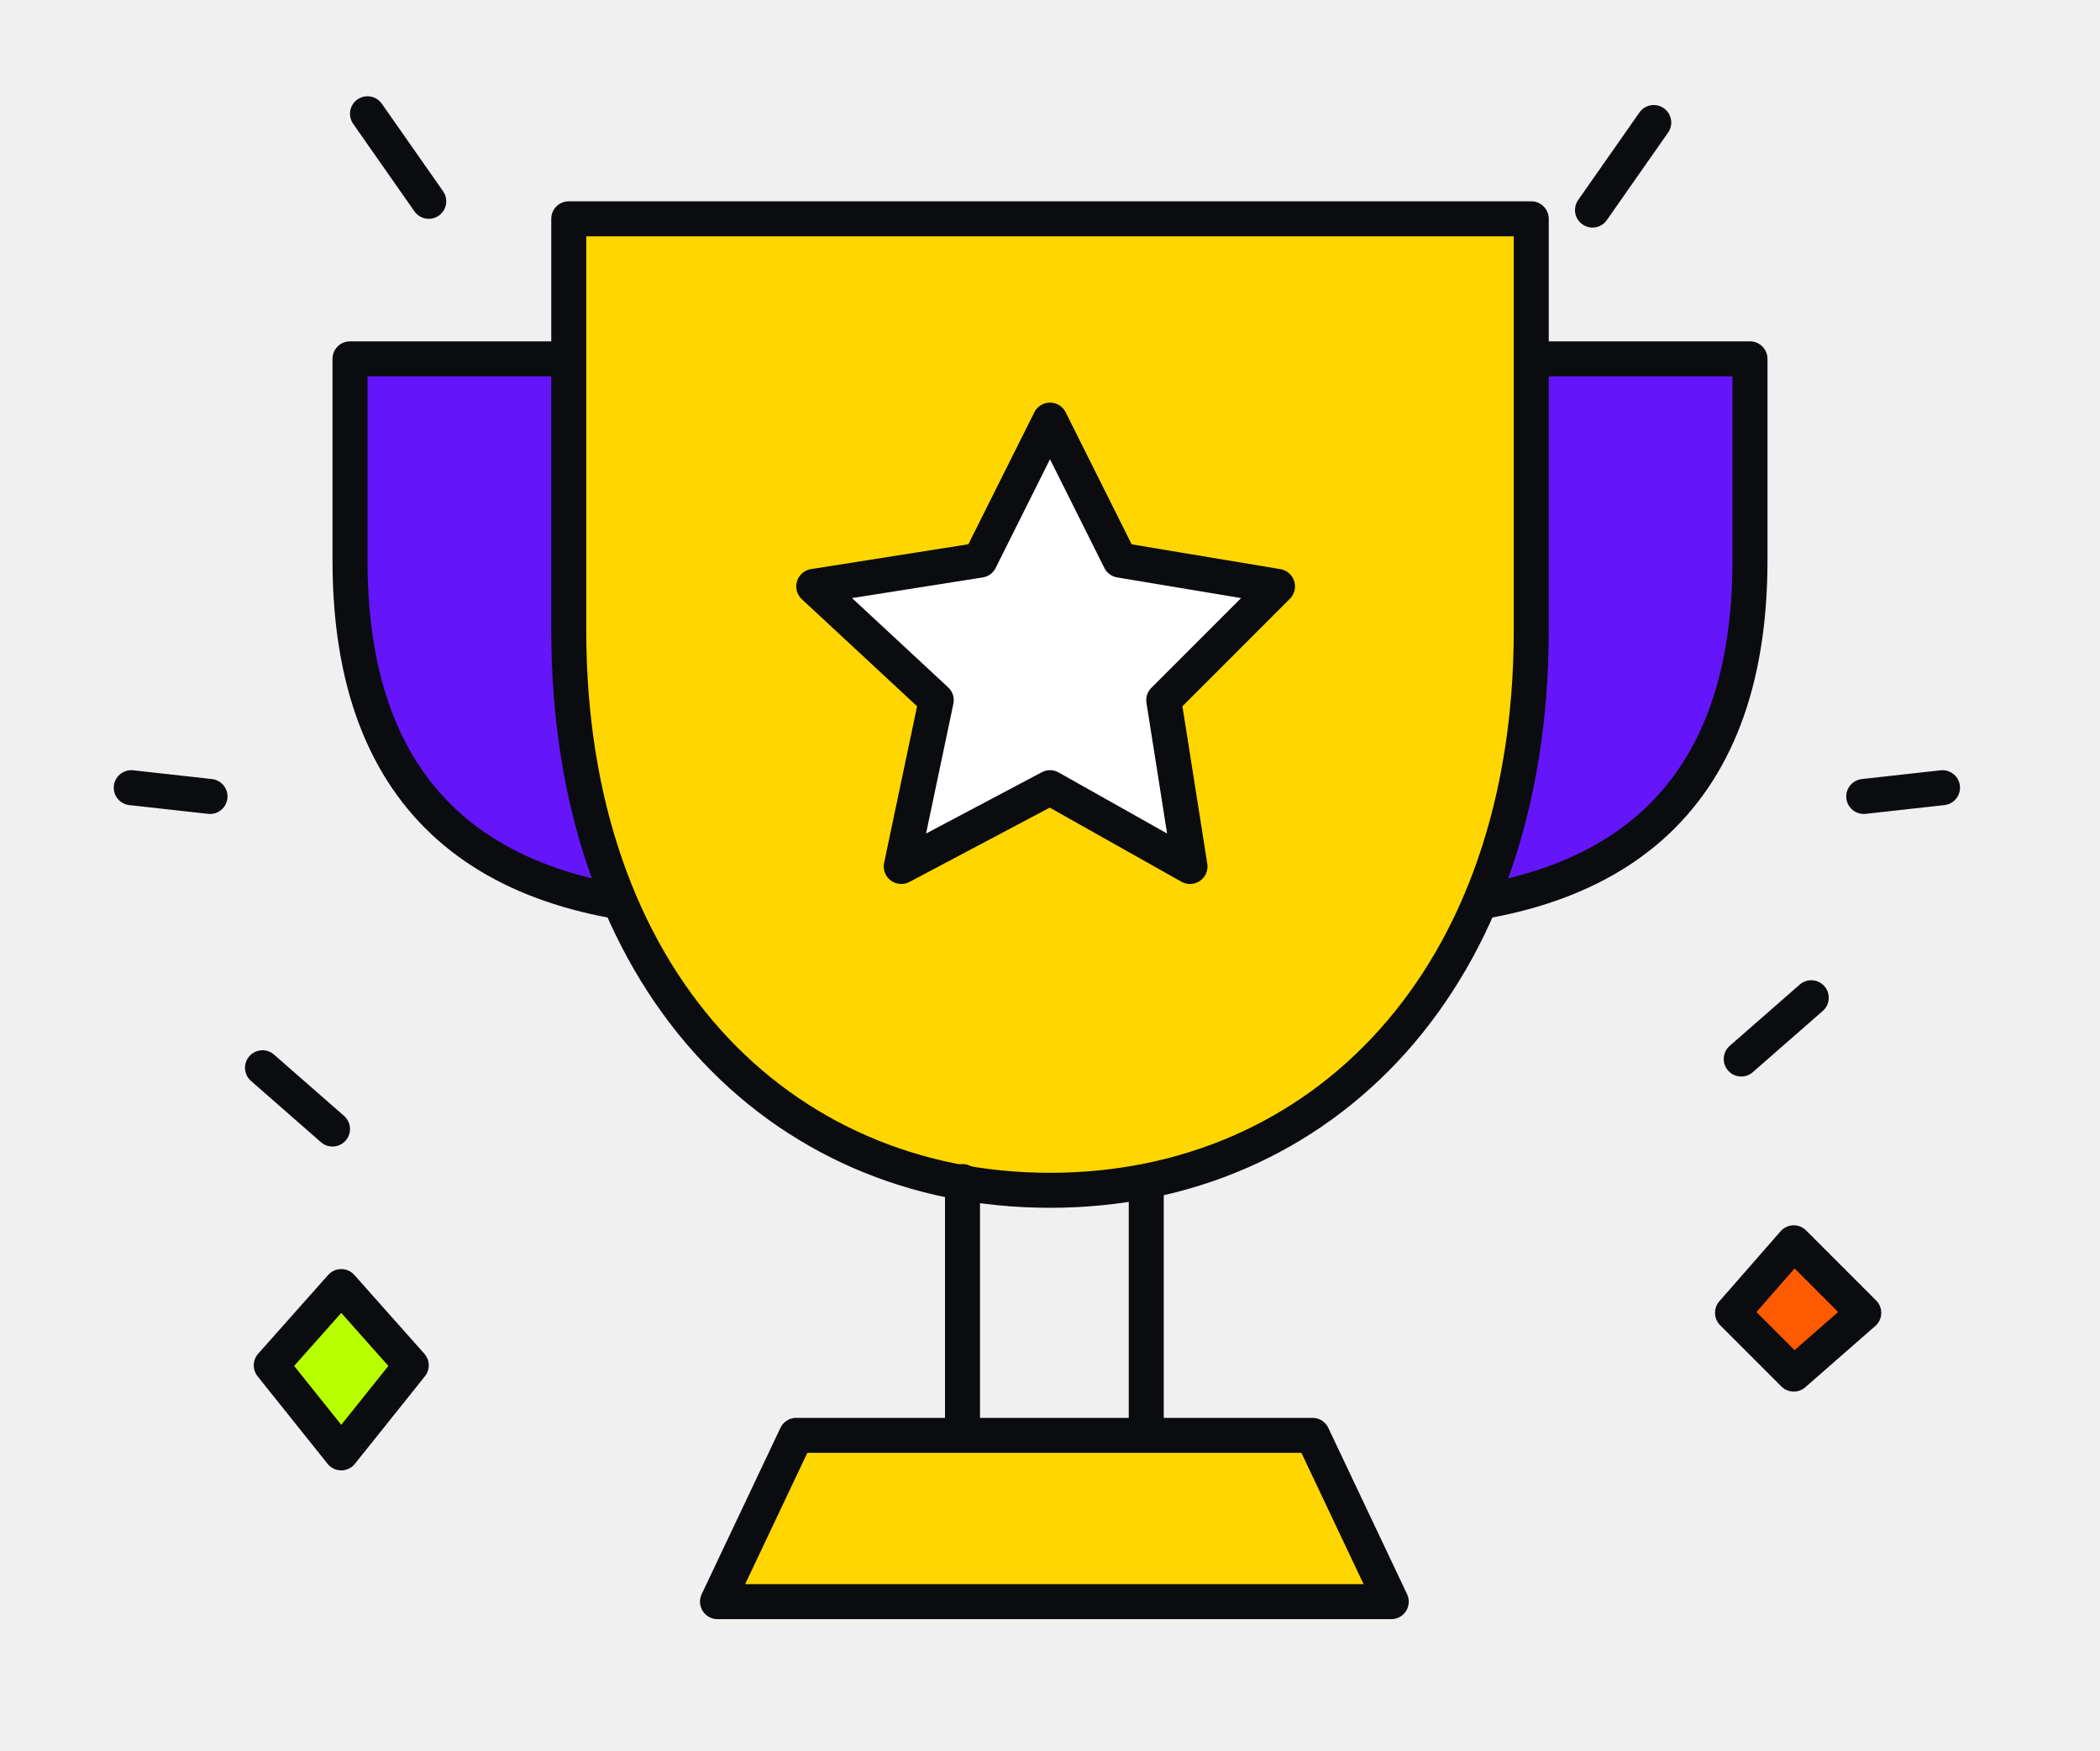
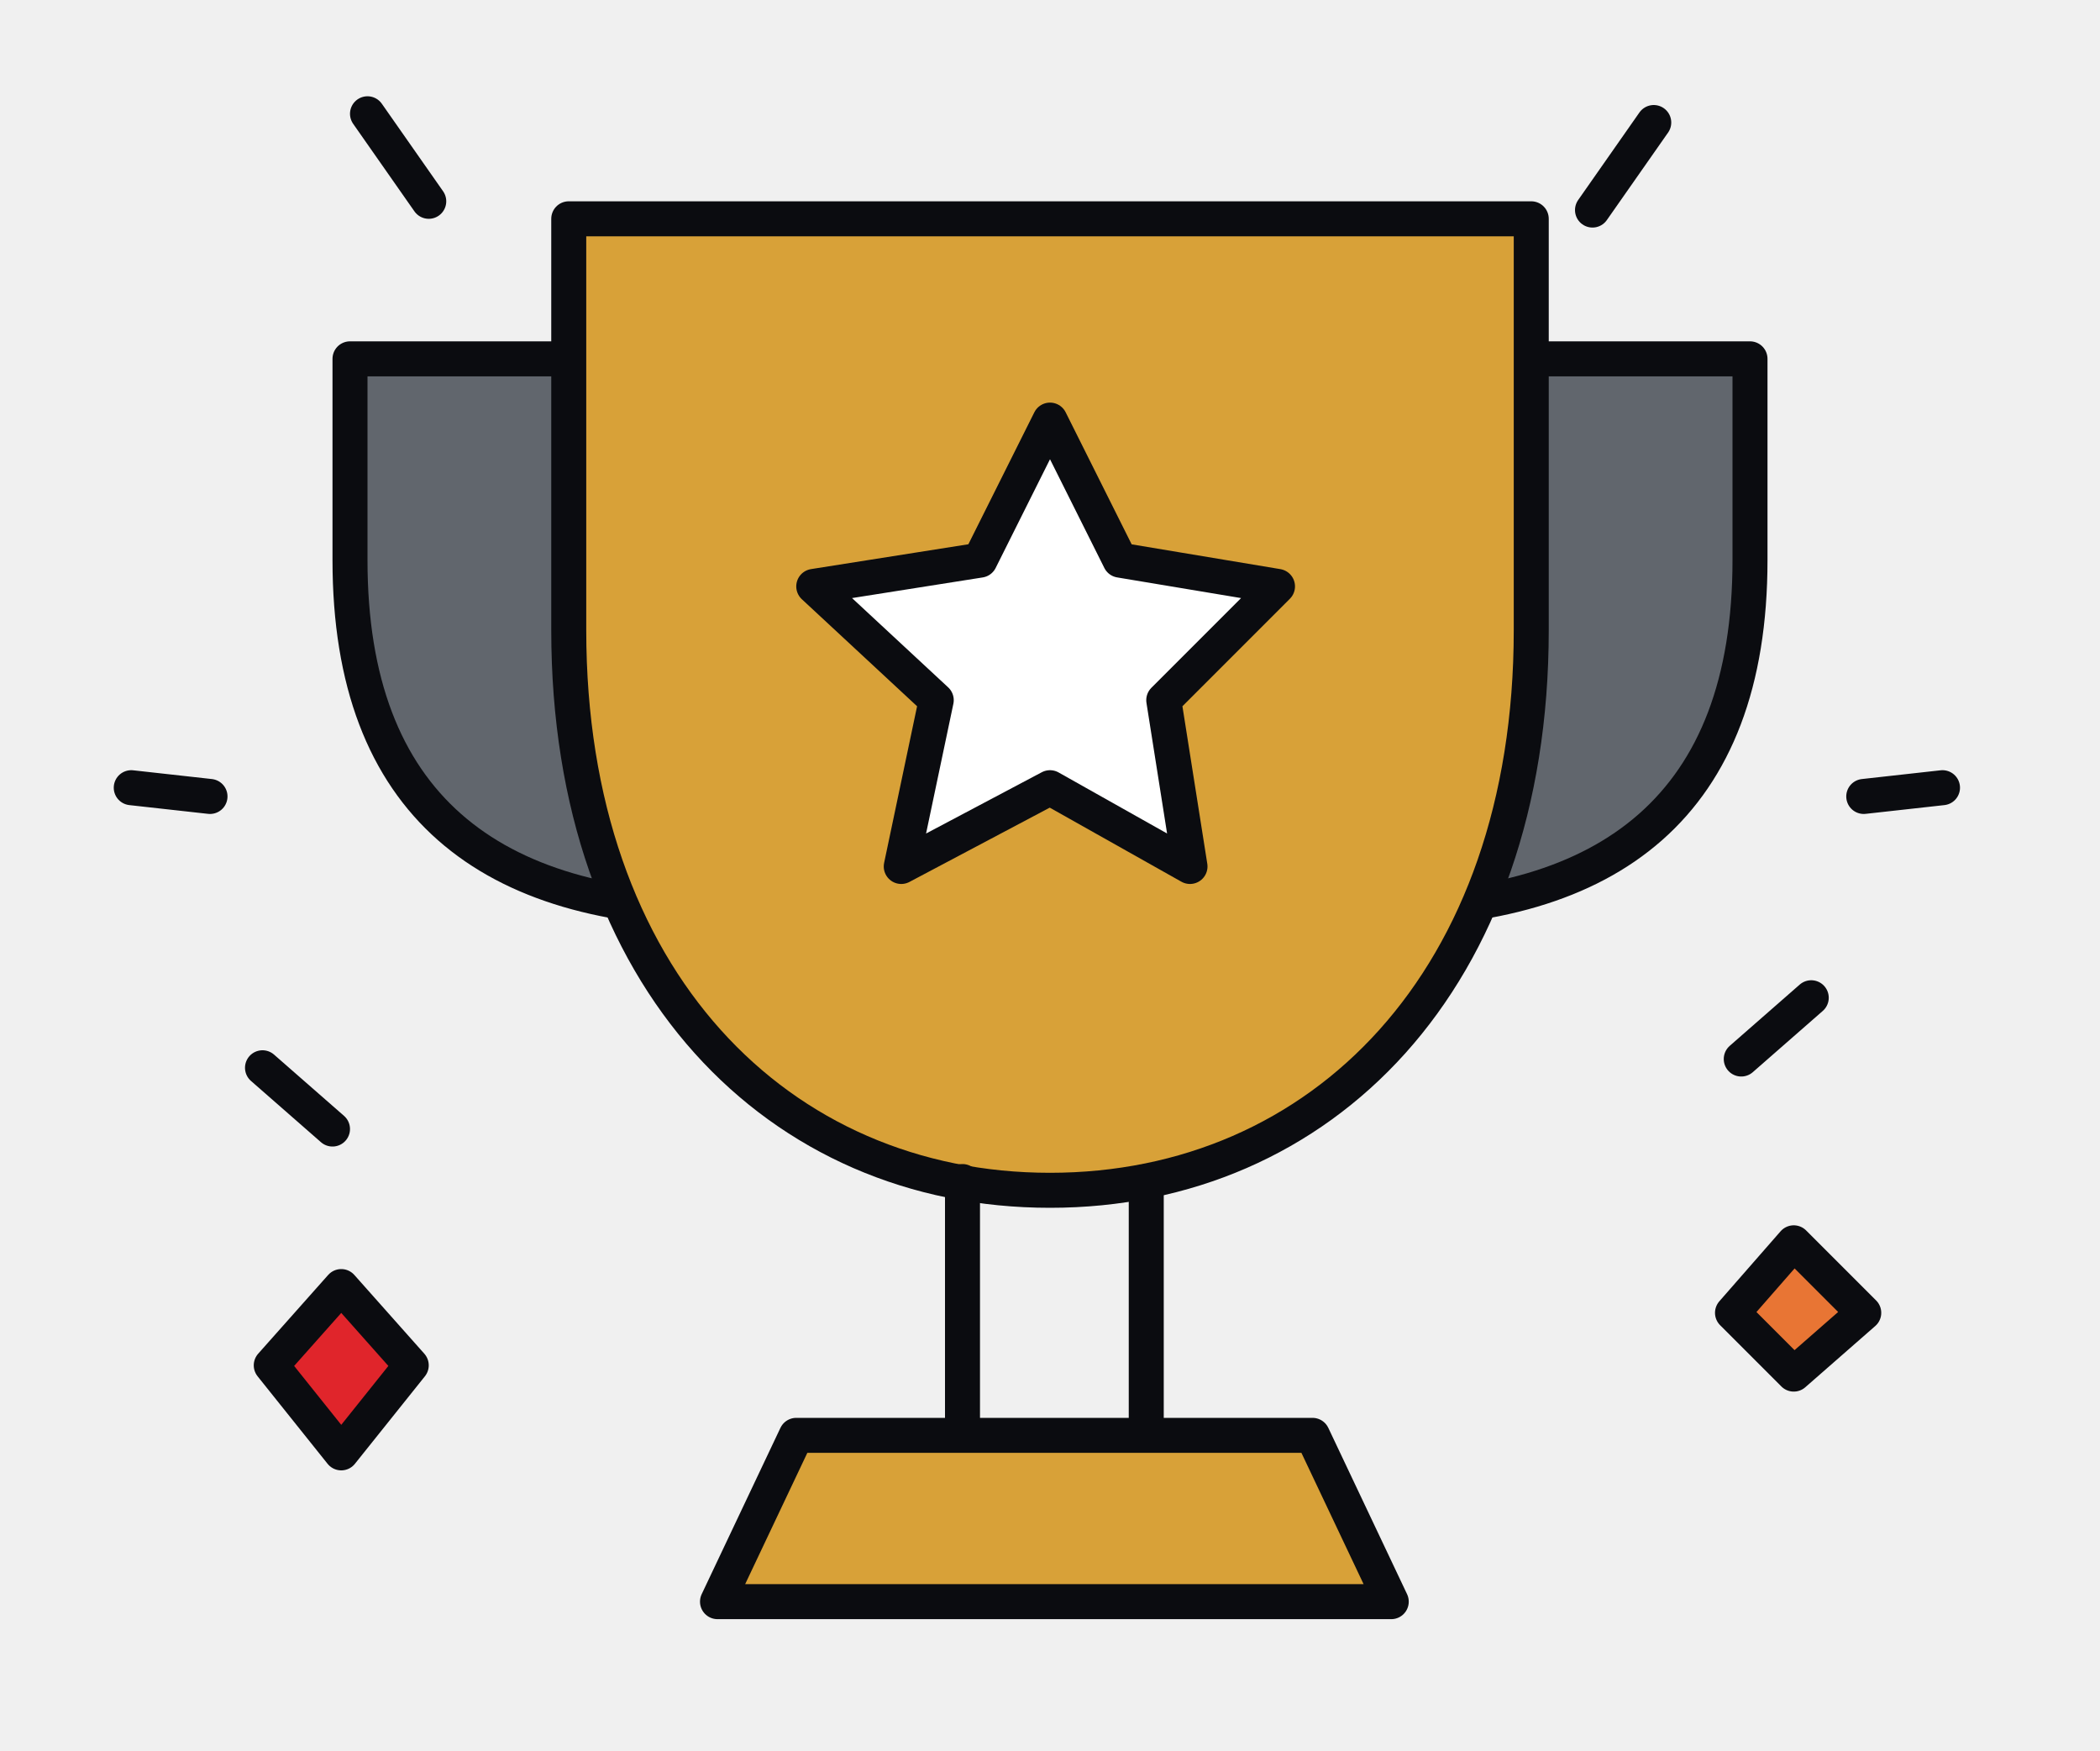
<svg xmlns="http://www.w3.org/2000/svg" viewBox="0 0 240 200" fill="none">
  <g stroke="#0b0c10" stroke-width="4" stroke-linecap="round" stroke-linejoin="round">
-     <path d="M66 41H40v23c0 28 16 40 43 40M173 41h27v23c0 28-16 40-43 40" fill="#6515fa" />
-     <path d="M65 25h110v47c0 40-24 64-55 64S65 112 65 72Z" fill="#ffd600" />
-     <path d="M110 135v27M131 135v27M91 164h59l9 19H82Z" fill="#ffd600" />
+     <path d="M66 41H40v23c0 28 16 40 43 40M173 41h27v23c0 28-16 40-43 40" fill="#61666D" />
+     <path d="M65 25h110v47c0 40-24 64-55 64S65 112 65 72Z" fill="#D8A138" />
+     <path d="M110 135v27M131 135v27M91 164h59l9 19H82Z" fill="#D8A138" />
    <path d="m120 48 8 16 18 3-13 13 3 19-16-9-17 9 4-19-14-13 19-3Z" fill="#ffffff" />
    <path d="m30 122 8 7M199 121l8-7M42 13l7 10M189 14l-7 10M24 91l-9-1M213 91l9-1" />
-     <path d="m31 156 8-9 8 9-8 10Z" fill="#b8ff00" />
-     <path d="m198 150 7 7 8-7-8-8Z" fill="#ff5a00" />
+     <path d="m31 156 8-9 8 9-8 10Z" fill="#E0252B" />
+     <path d="m198 150 7 7 8-7-8-8Z" fill="#E87534" />
  </g>
</svg>
